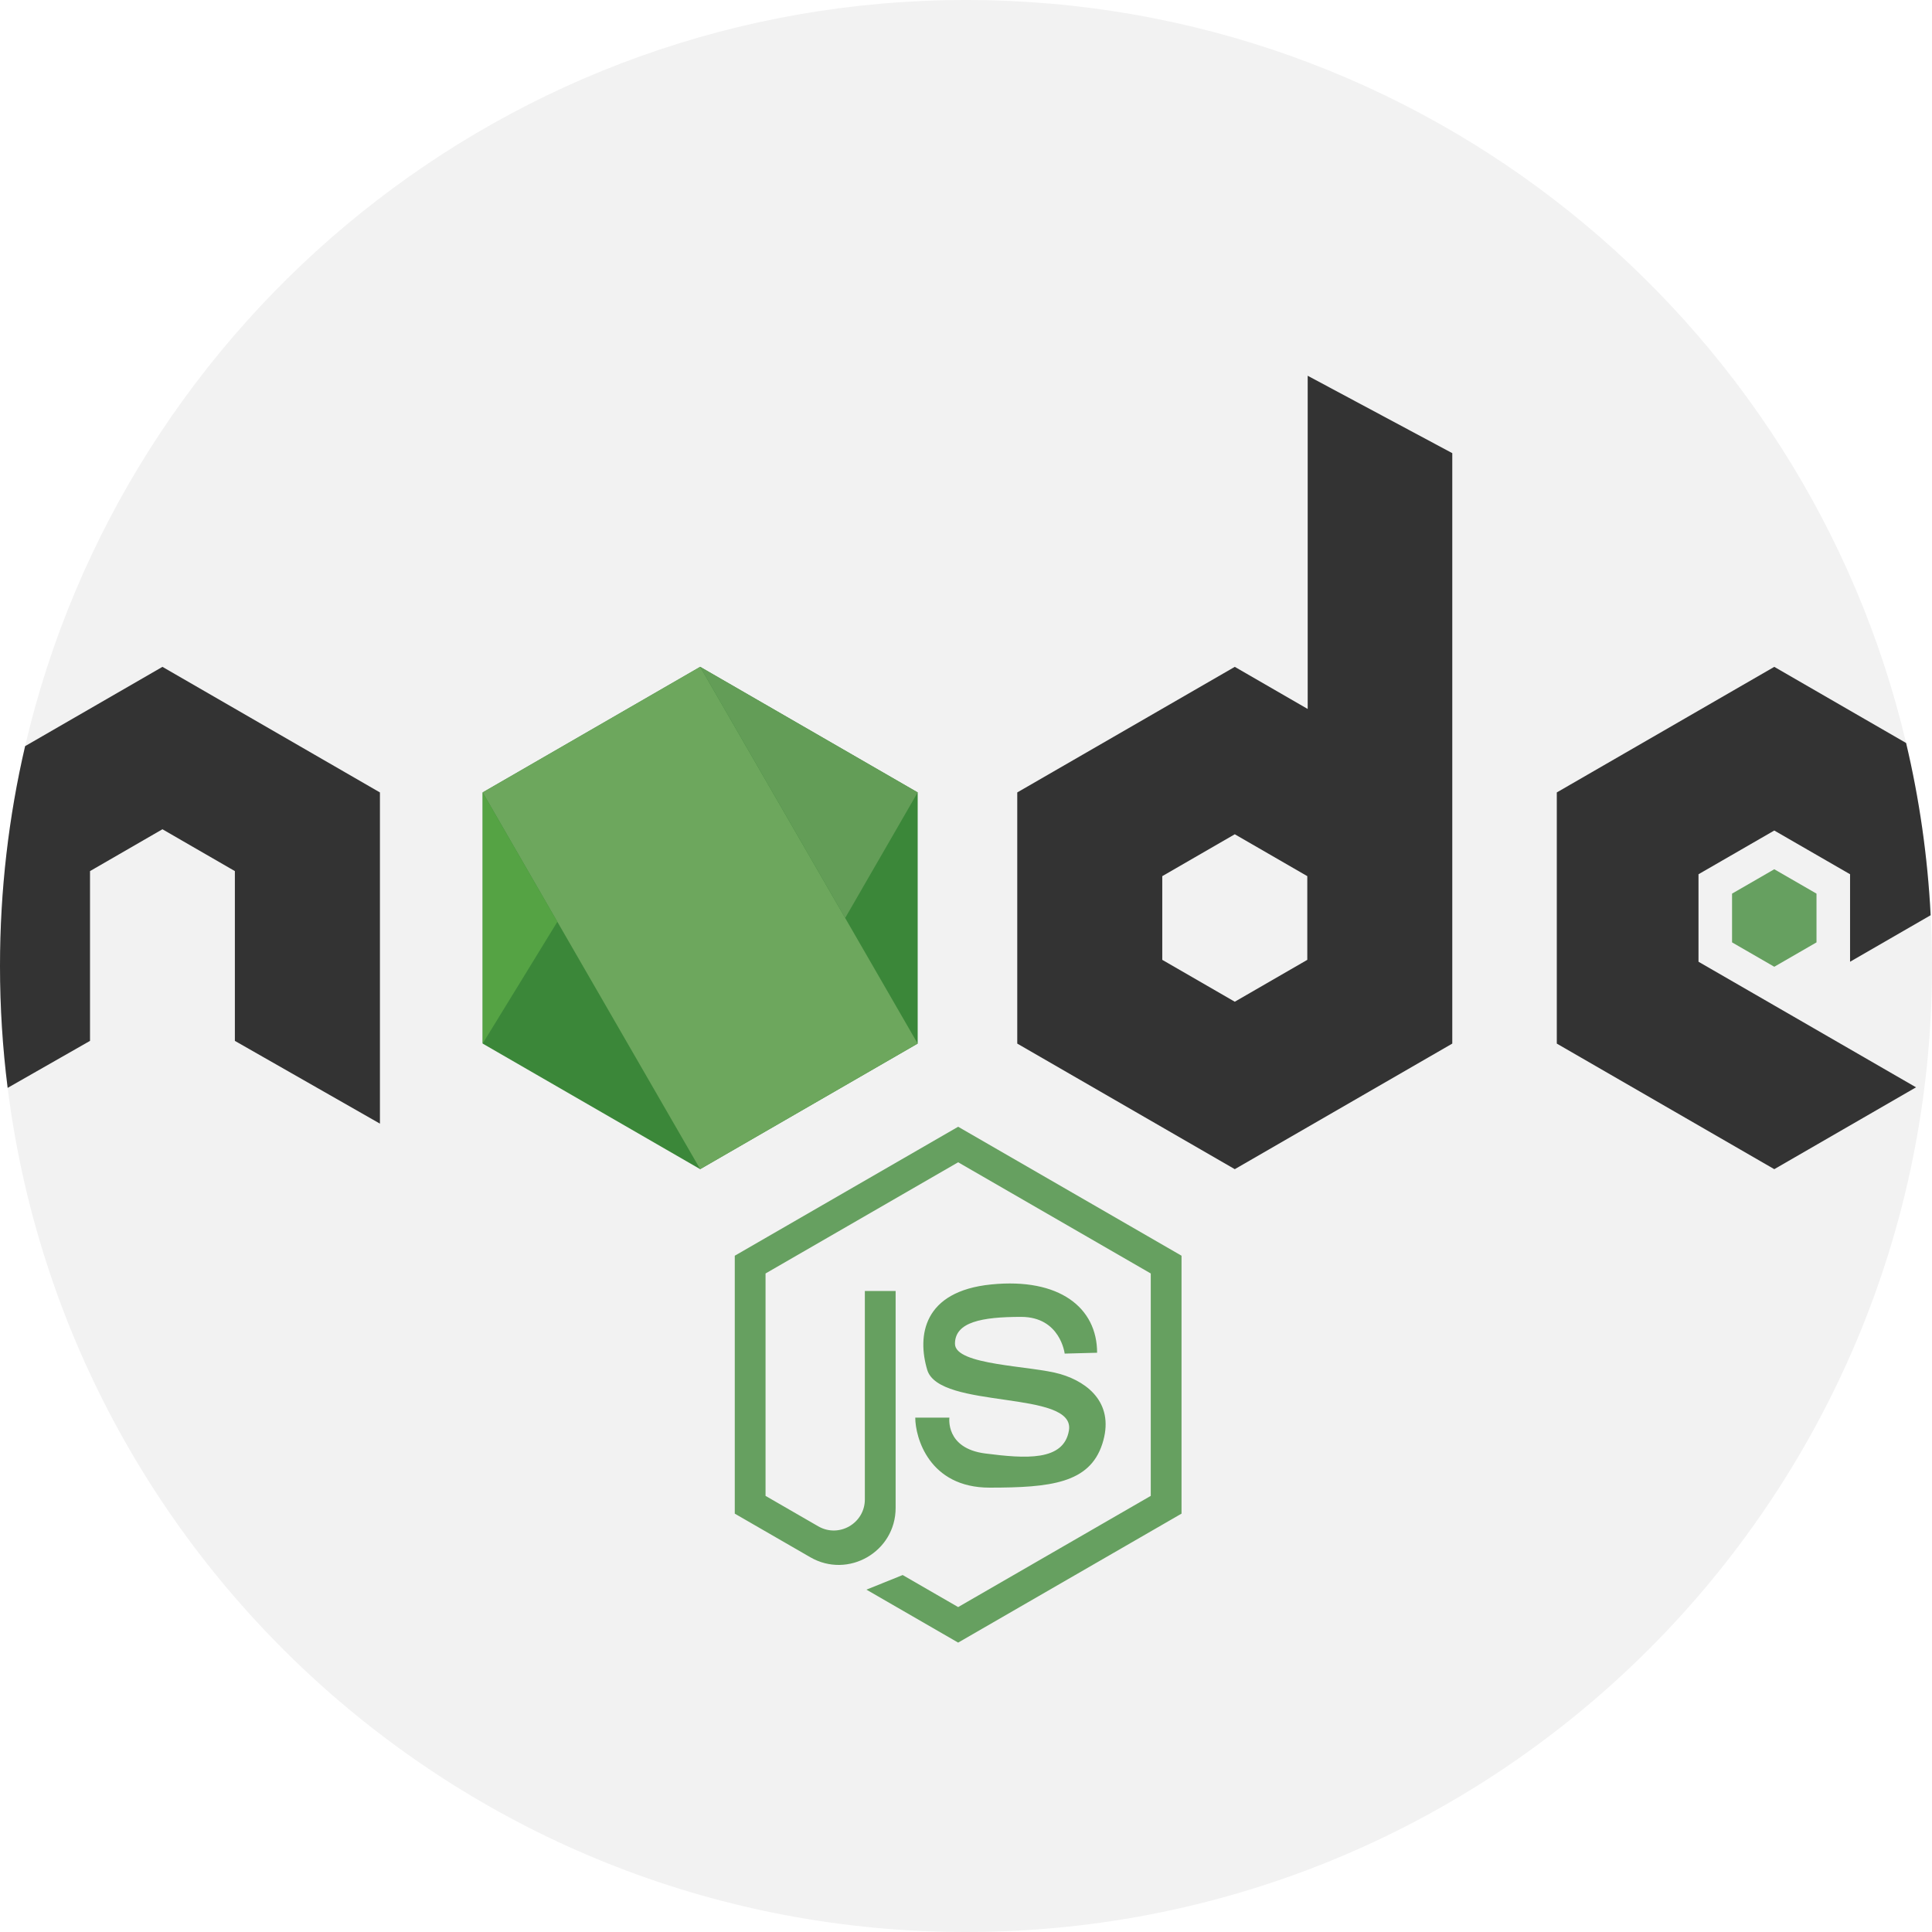
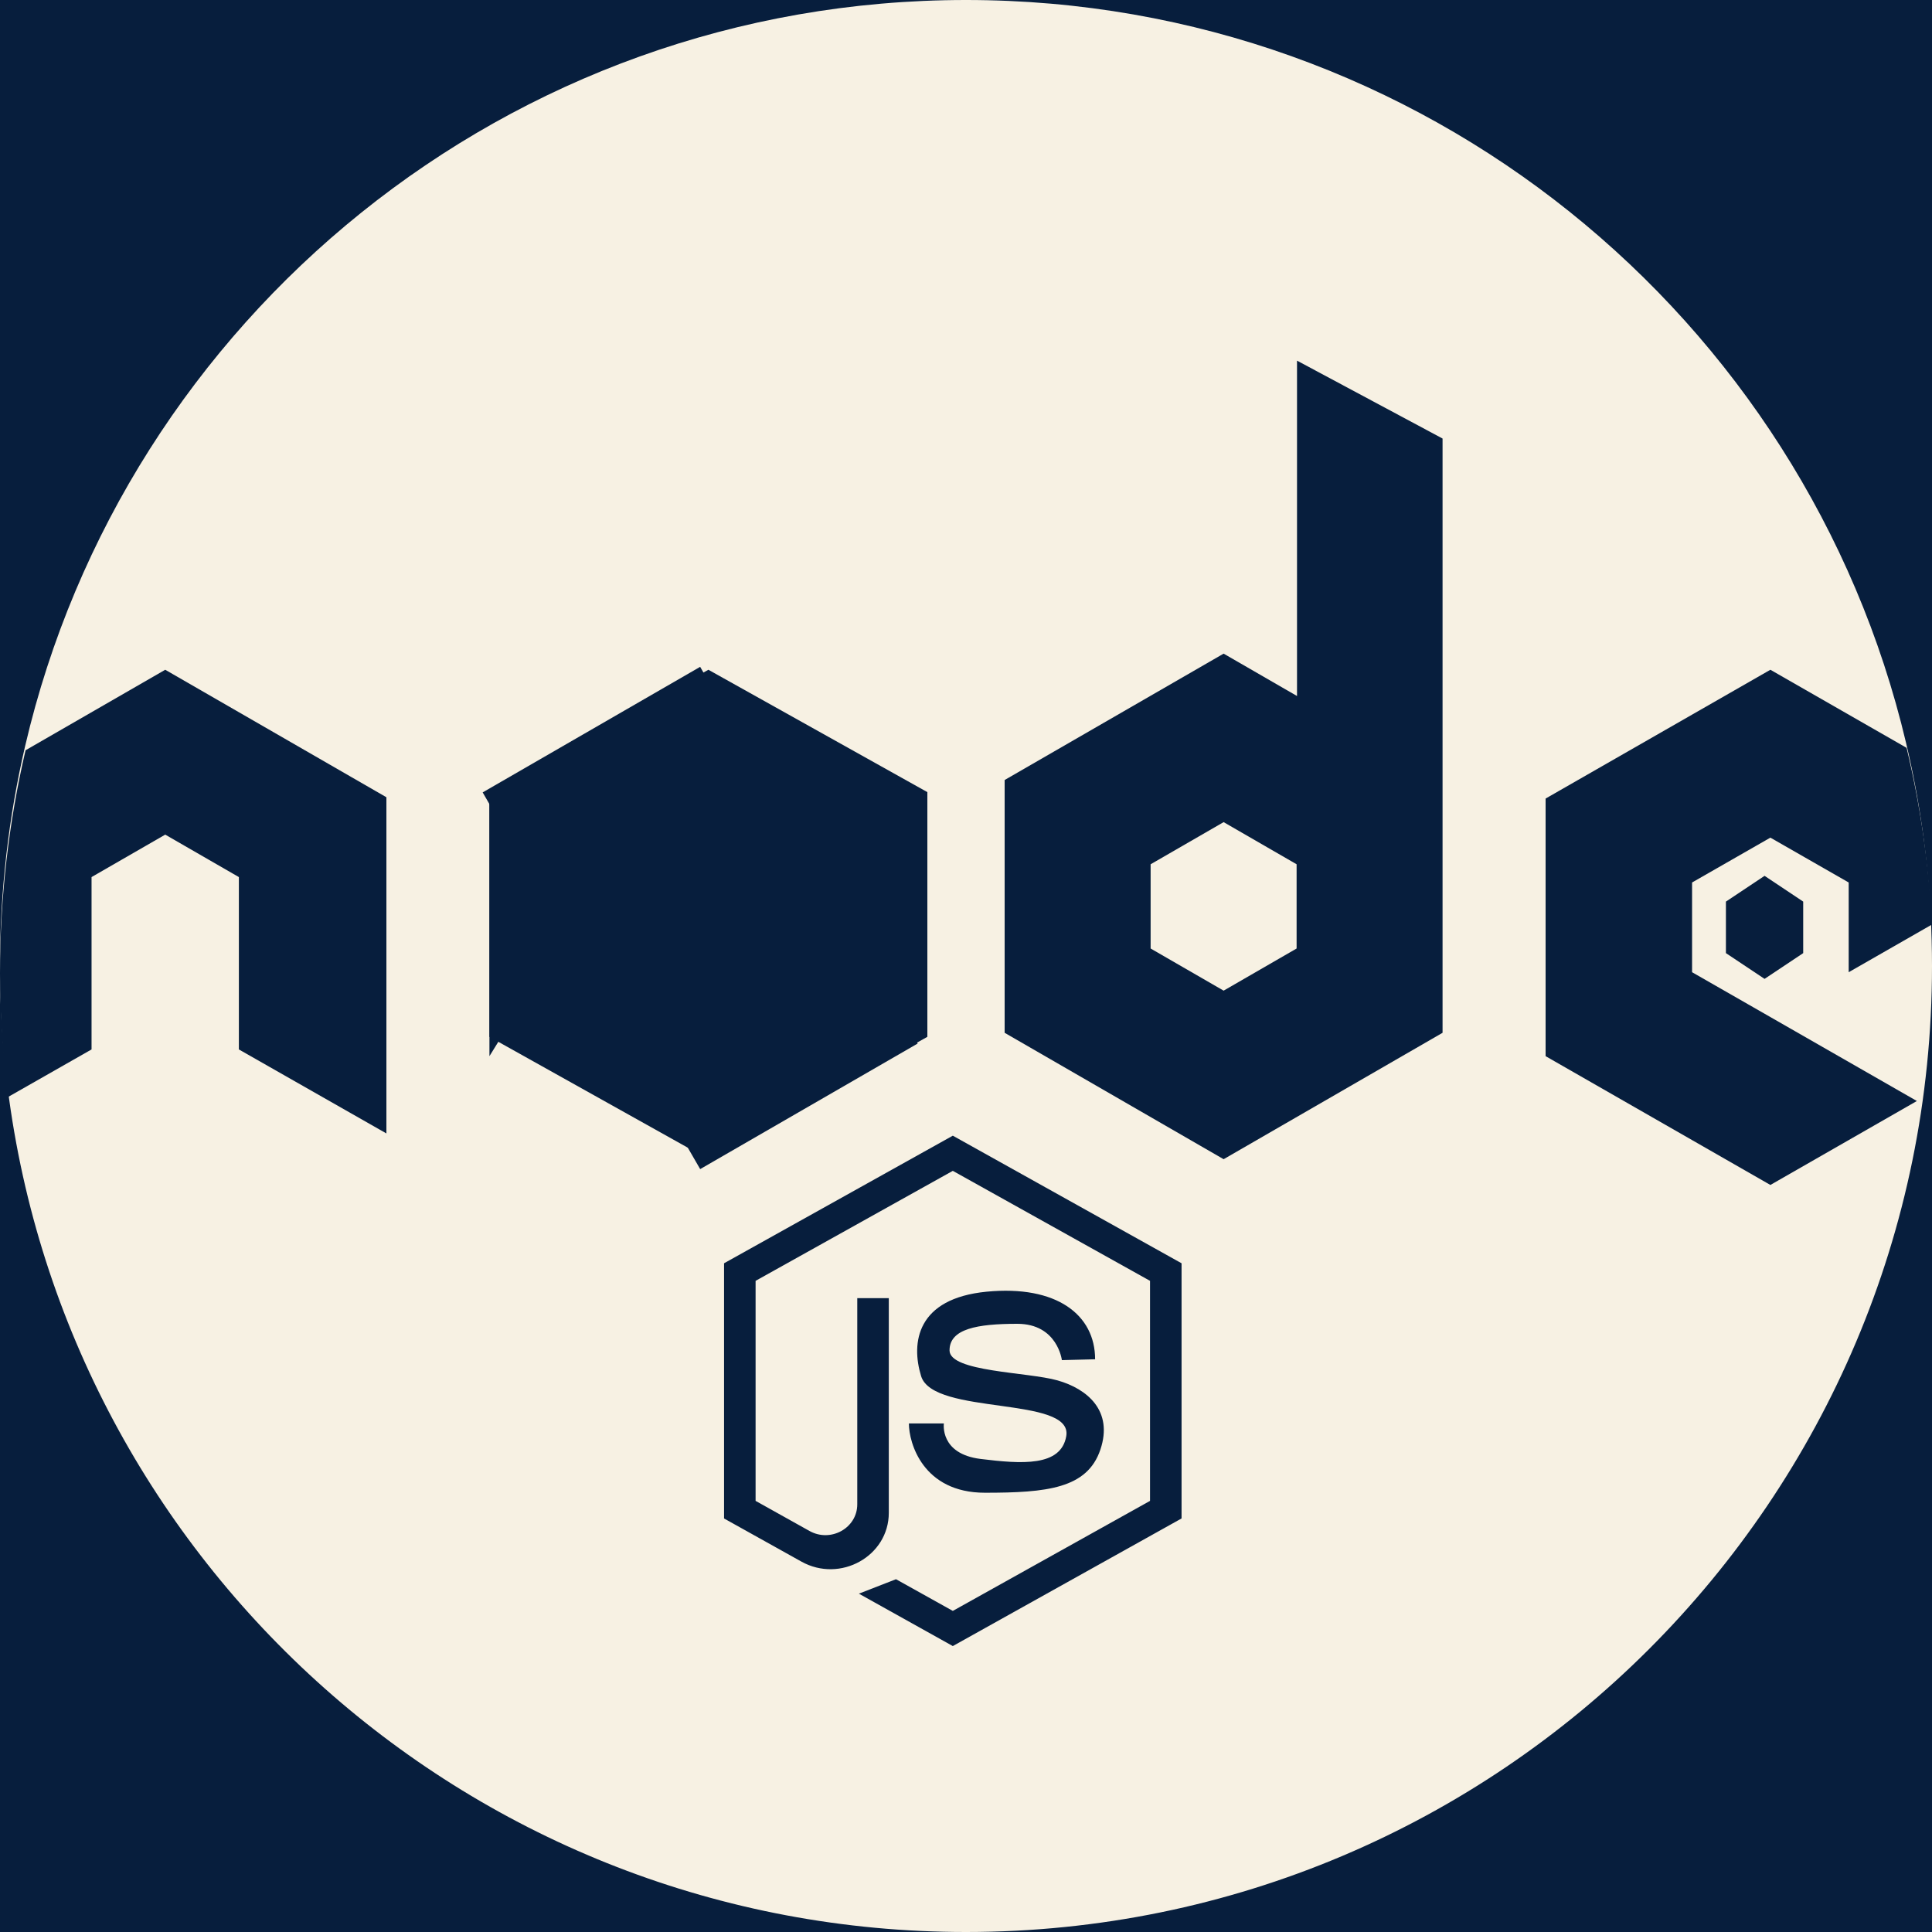
- <svg xmlns="http://www.w3.org/2000/svg" version="1.1" id="Capa_1" x="0px" y="0px" viewBox="0 0 512 512" style="enable-background:new 0 0 512 512;" xml:space="preserve">
-   <path style="fill:#F2F2F2;" d="M512,256c0,141.385-114.615,256-256,256C125.555,512,17.899,414.438,2.027,288.298  C0.69,277.723,0,266.94,0,256c0-20.041,2.299-39.549,6.656-58.264C33.029,84.428,134.656,0,256,0  c121.041,0,222.469,84.01,249.135,196.901c3.5,14.764,5.705,30.02,6.51,45.641C511.885,247.003,512,251.486,512,256z" />
-   <polygon style="fill:#3B8739;" points="243.195,276.559 243.195,210 185.553,176.721 127.912,210 127.912,276.559 185.553,309.838   " />
-   <path style="fill:#333333;" d="M470.204,266.459l37.564,21.692l-37.564,21.692l-57.637-33.28v-66.56l57.637-33.28l34.931,20.177  c3.5,14.764,5.705,30.02,6.51,45.641l-21.358,12.33v-23.186l-20.083-11.588l-20.083,11.588v23.186L470.204,266.459z" />
-   <polygon style="fill:#66A060;" points="481.392,249.74 481.392,236.82 470.203,230.36 459.013,236.82 459.013,249.74   470.203,256.201 " />
-   <path style="fill:#333333;" d="M100.686,210.004v87.771l-38.442-21.932v-44.993L43.05,219.763l-19.195,11.086v44.993L2.027,288.298  C0.69,277.723,0,266.94,0,256c0-20.041,2.299-39.549,6.656-58.264l36.394-21.013L100.686,210.004z" />
-   <rect x="127.906" y="210.001" transform="matrix(0.5 0.866 -0.866 0.5 303.4564 -39.0495)" style="fill:#6DA75D;" width="115.281" height="66.557" />
-   <polygon style="fill:#55A344;" points="127.912,276.559 147.704,244.283 127.912,210 " />
-   <polygon style="fill:#639D57;" points="223.979,243.277 243.195,210 185.553,176.721 " />
-   <path style="fill:#333333;" d="M346.551,99.579v88.304l-19.32-11.16l-57.647,33.28v66.56l57.647,33.28l57.637-33.28V120.09  L346.551,99.579z M346.446,254.37l-19.216,11.097l-19.216-11.097v-22.183l19.216-11.097l19.216,11.097V254.37z" />
-   <g>
-     <path style="fill:#66A060;" d="M282.149,358.717c0,0-1.132-9.729-11.539-9.729c-10.408,0-17.534,1.357-17.534,7.127   s20.25,5.77,27.943,8.032c7.693,2.262,14.48,8.145,11.086,18.553c-3.394,10.408-13.802,11.539-29.866,11.539   s-19.685-13.35-19.685-18.553h9.05c0,0-1.132,8.145,9.502,9.502c10.634,1.357,20.802,2.121,22.173-6.108   c1.81-10.861-34.391-5.43-37.559-16.064c-2.676-8.985-1.132-20.815,16.969-22.626c18.101-1.811,28.056,6.181,28.056,18.101   L282.149,358.717z" />
-     <path style="fill:#66A060;" d="M194.723,401.131l20.008,11.551c10.053,5.804,22.619-1.451,22.619-13.059v-20.242v-37.253h-8.155   v55.227c0,6.339-6.862,10.302-12.353,7.131l-13.965-8.062v-58.94l51.043-29.467l51.043,29.467v58.94l-51.043,29.467l-14.704-8.489   l-9.602,3.872l24.305,14.033l59.198-34.179v-68.351L253.92,298.6l-59.198,34.179v68.352H194.723z" />
+ <svg xmlns="http://www.w3.org/2000/svg" width="75px" height="75px" viewBox="0 0 75 75" version="1.1" style="background: #071E3D;">
+   <g id="nodejs" stroke="none" stroke-width="1" fill="none" fill-rule="evenodd">
+     <rect fill="#071E3D" x="0" y="0" width="75" height="75" />
+     <g fill-rule="nonzero">
+       <path d="M75,37.5 C75,58.211 58.211,75 37.5,75 C18.392,75 2.622,60.709 0.297,42.231 C0.101,40.682 0,39.103 0,37.5 C0,34.564 0.337,31.707 0.975,28.965 C4.838,12.367 19.725,0 37.5,0 C55.231,0 70.088,12.306 73.994,28.843 C74.507,31.006 74.83,33.24 74.948,35.529 C74.983,36.182 75,36.839 75,37.5 Z" id="Path" fill="#F7F1E3" />
+       <polygon id="Path" fill="#071E3D" points="36 40.25 36 30.75 27.5 26 19 30.75 19 40.25 27.5 45" />
+       <path d="M68.726,39.482 L74.413,42.741 L68.726,46 L60,41 L60,31 L68.726,26 L74.014,29.031 C74.544,31.25 74.878,33.542 75,35.889 L71.766,37.741 L71.766,34.258 L68.726,32.517 L65.686,34.258 L65.686,37.741 L68.726,39.482 Z" id="Path" fill="#071E3D" />
+       <polygon id="Path" fill="#071E3D" points="70 37 70 35 68.5 34 67 35 67 37 68.5 38" />
+       <path d="M15,30.949 L15,44 L9.273,40.739 L9.273,34.048 L6.414,32.4 L3.554,34.048 L3.554,40.739 L0.302,42.591 C0.103,41.018 0,39.415 0,37.788 C0,34.808 0.343,31.907 0.992,29.125 L6.414,26 L15,30.949 Z" id="Path" fill="#071E3D" />
+       <polygon id="Rectangle" fill="#071E3D" transform="translate(27.18012, 35.63577) rotate(59.99927) translate(-27.18012, -35.63577) " points="18.737 30.761 35.623 30.761 35.623 40.51 18.737 40.51" />
+       <polygon id="Path" fill="#071E3D" points="19 41 22 36.151 19 31" />
+       <polygon id="Path" fill="#071E3D" points="32.333 36 35 31 27 26" />
+       <path d="M50.35,14 L50.35,27.019 L47.501,25.374 L39,30.28 L39,40.093 L47.501,45 L56,40.093 L56,17.024 L50.35,14 Z M50.334,36.821 L47.501,38.457 L44.667,36.821 L44.667,33.551 L47.501,31.915 L50.334,33.551 L50.334,36.821 Z" id="Shape" fill="#071E3D" />
+       <g id="Group" transform="translate(28, 44)" fill="#071E3D">
+         <path d="M13.222,8.8 C13.222,8.8 13.053,7.39 11.492,7.39 C9.93,7.39 8.861,7.586 8.861,8.422 C8.861,9.259 11.899,9.259 13.053,9.587 C14.207,9.914 15.225,10.767 14.716,12.275 C14.207,13.784 12.645,13.948 10.236,13.948 C7.826,13.948 7.283,12.013 7.283,11.259 L8.641,11.259 C8.641,11.259 8.471,12.439 10.066,12.636 C11.661,12.833 13.186,12.943 13.392,11.751 C13.663,10.177 8.233,10.964 7.758,9.423 C7.357,8.12 7.588,6.406 10.303,6.143 C13.018,5.881 14.512,7.039 14.512,8.767 L13.222,8.8 Z" id="Path" />
+         <path d="M0.108,14.947 L3.11,16.621 C4.618,17.462 6.503,16.41 6.503,14.728 L6.503,11.794 L6.503,6.395 L5.279,6.395 L5.279,14.399 C5.279,15.318 4.25,15.892 3.426,15.433 L1.332,14.264 L1.332,5.722 L8.988,1.452 L16.644,5.722 L16.644,14.264 L8.988,18.535 L6.782,17.305 L5.342,17.866 L8.988,19.9 L17.868,14.946 L17.868,5.04 L8.988,0.087 L0.108,5.04 L0.108,14.947 L0.108,14.947 Z" id="Path" />
+       </g>
+     </g>
  </g>
-   <g>
- </g>
-   <g>
- </g>
-   <g>
- </g>
-   <g>
- </g>
-   <g>
- </g>
-   <g>
- </g>
-   <g>
- </g>
-   <g>
- </g>
-   <g>
- </g>
-   <g>
- </g>
-   <g>
- </g>
-   <g>
- </g>
-   <g>
- </g>
-   <g>
- </g>
-   <g>
- </g>
</svg>
